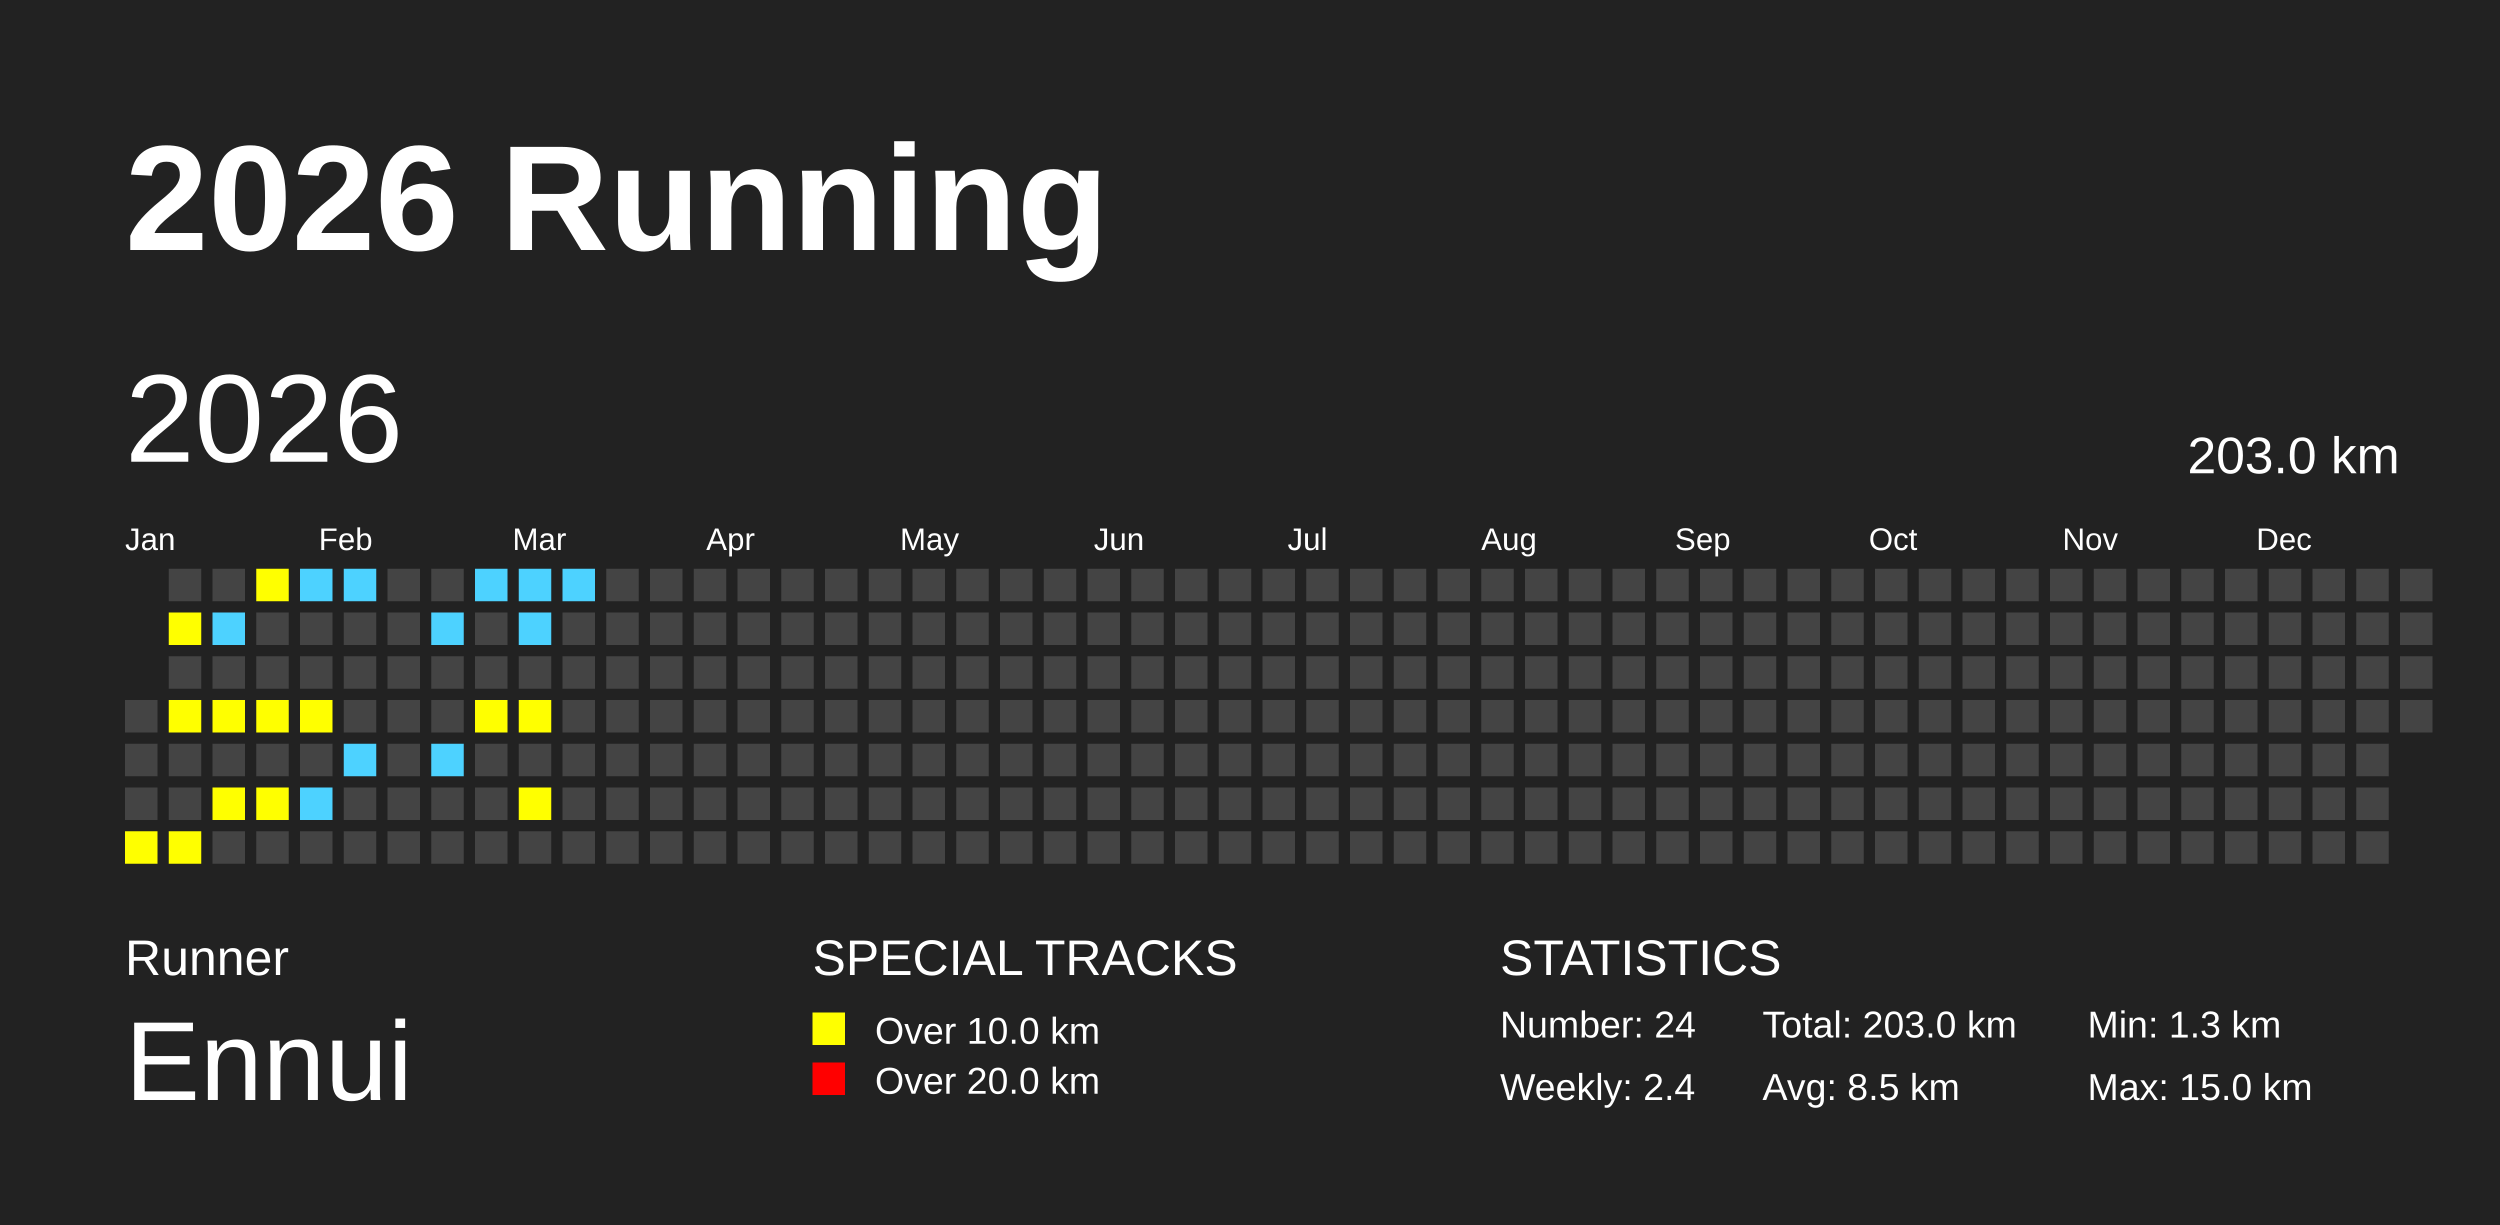
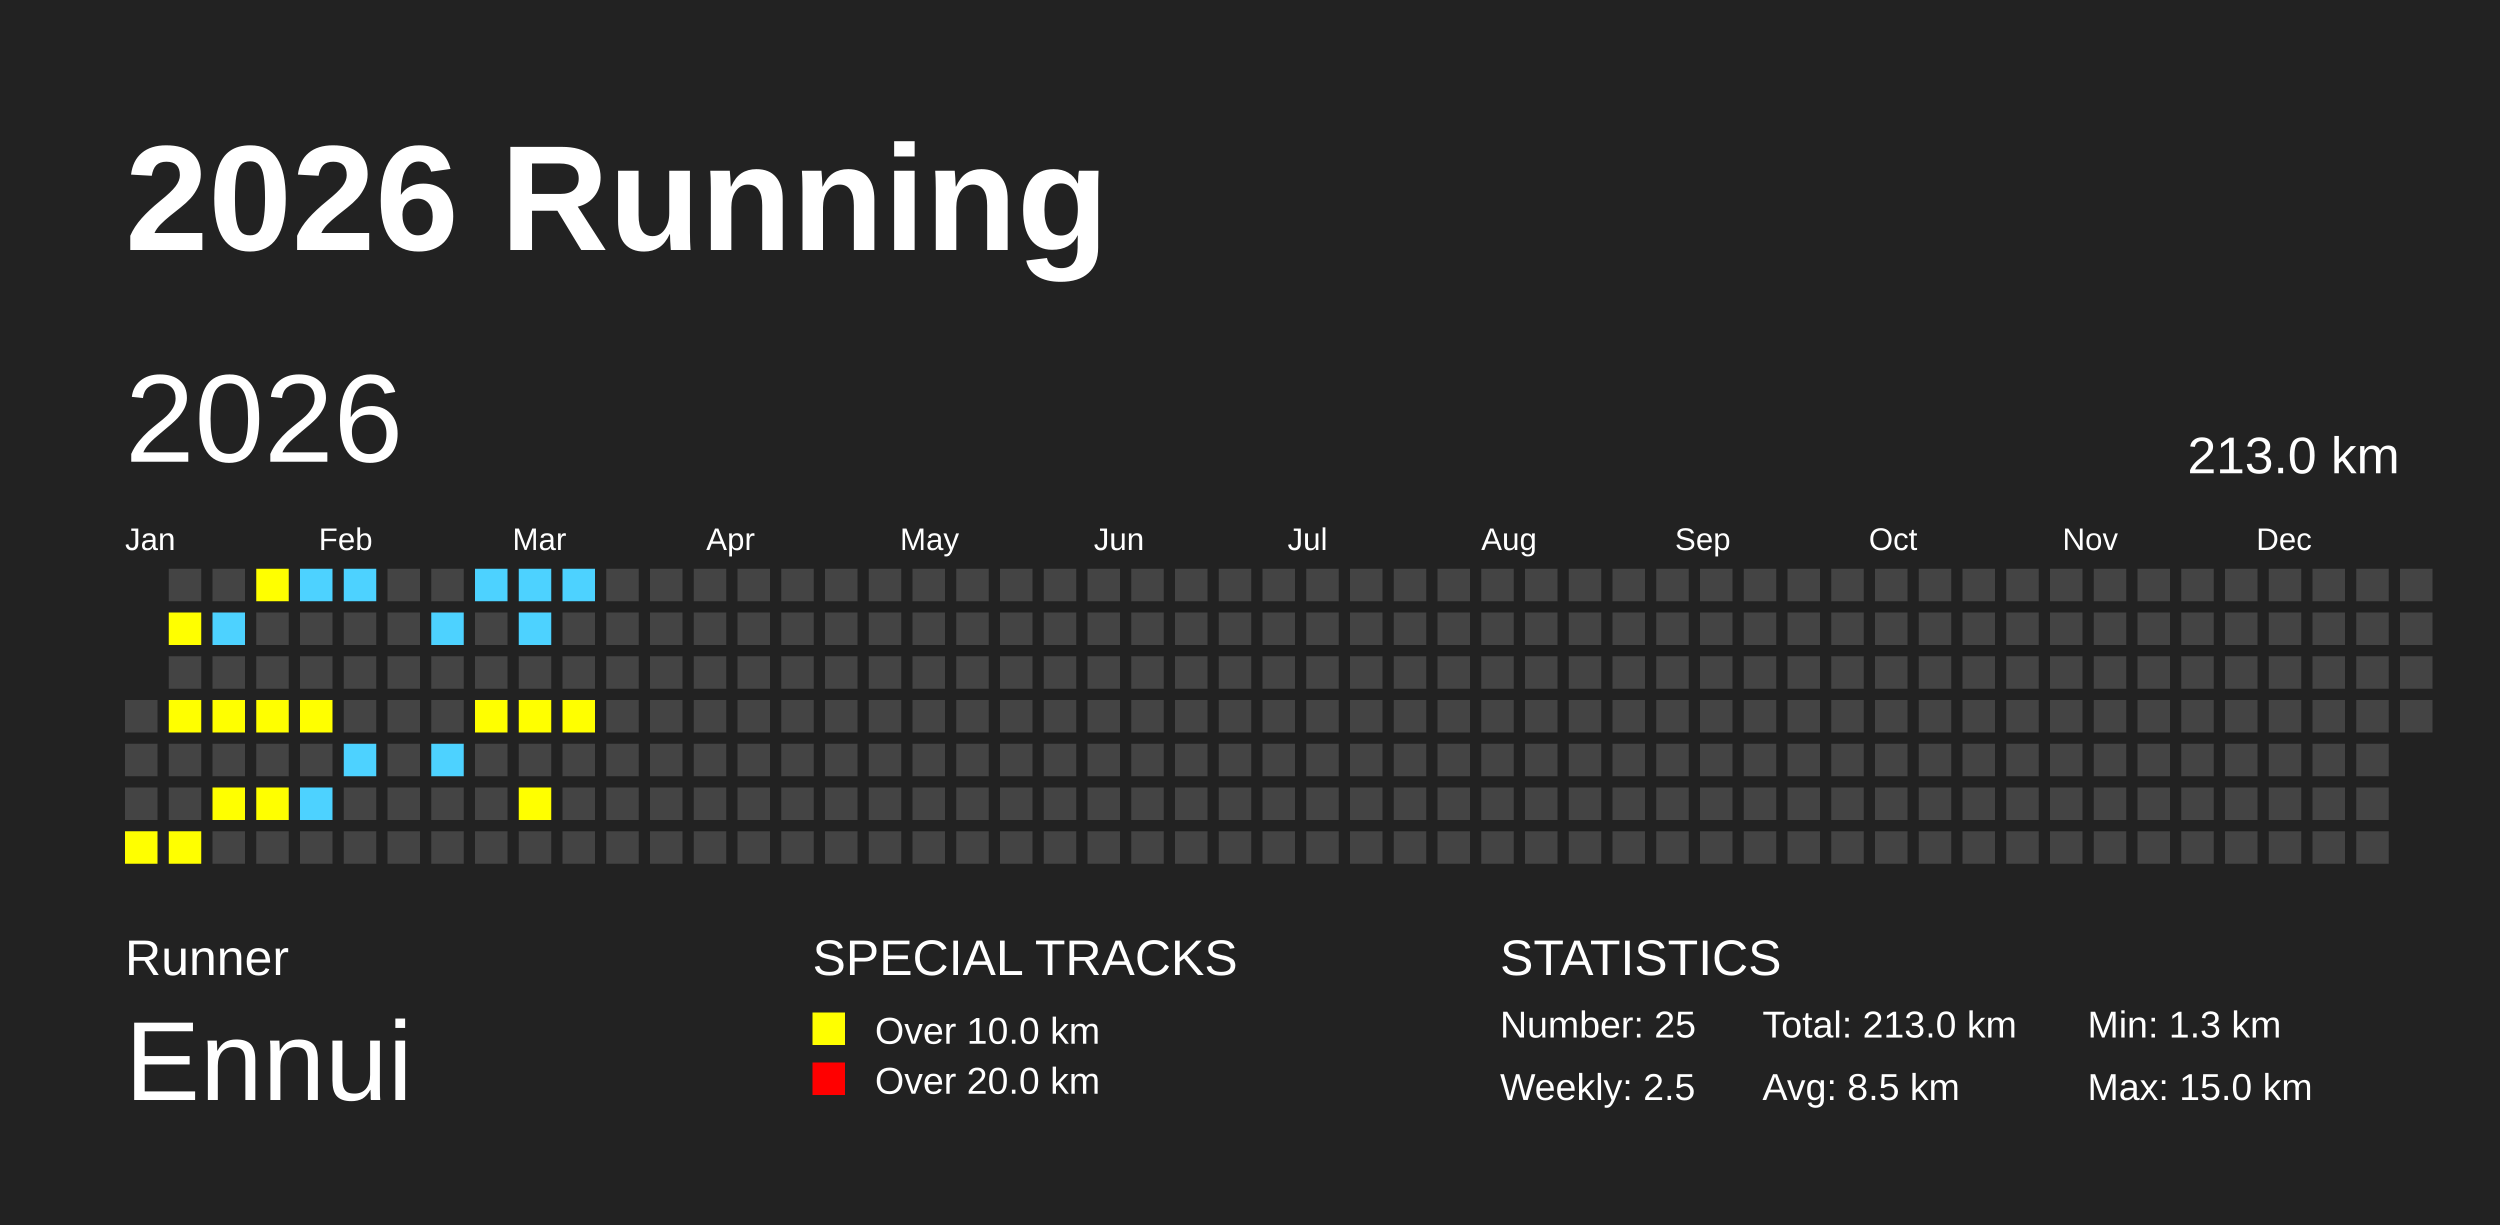
<svg xmlns="http://www.w3.org/2000/svg" baseProfile="full" height="98mm" version="1.1" viewBox="0,0,200,98" width="200mm">
  <defs />
  <rect fill="#222222" height="98" width="200" x="0" y="0" />
  <text fill="#FFFFFF" style="font-size:12px; font-family:Arial; font-weight:bold;" x="10" y="20">2026 Running</text>
  <text fill="#FFFFFF" style="font-size:4px; font-family:Arial" x="10" y="78">Runner</text>
  <text fill="#FFFFFF" style="font-size:9px; font-family:Arial" x="10" y="88">Ennui</text>
  <text fill="#FFFFFF" style="font-size:4px; font-family:Arial" x="65" y="78">SPECIAL TRACKS</text>
  <rect fill="yellow" height="2.6" width="2.6" x="65" y="81" />
  <text fill="#FFFFFF" style="font-size:3px; font-family:Arial" x="70" y="83.5">Over 10.0 km</text>
  <rect fill="red" height="2.6" width="2.6" x="65" y="85" />
  <text fill="#FFFFFF" style="font-size:3px; font-family:Arial" x="70" y="87.5">Over 20.0 km</text>
  <text fill="#FFFFFF" style="font-size:4px; font-family:Arial" x="120" y="78">STATISTICS</text>
-   <text fill="#FFFFFF" style="font-size:3px; font-family:Arial" x="120" y="83">Number: 24</text>
-   <text fill="#FFFFFF" style="font-size:3px; font-family:Arial" x="120" y="88">Weekly: 2.4</text>
-   <text fill="#FFFFFF" style="font-size:3px; font-family:Arial" x="141" y="83">Total: 203.0 km</text>
+   <text fill="#FFFFFF" style="font-size:3px; font-family:Arial" x="120" y="83">Number: 25</text>
+   <text fill="#FFFFFF" style="font-size:3px; font-family:Arial" x="120" y="88">Weekly: 2.5</text>
+   <text fill="#FFFFFF" style="font-size:3px; font-family:Arial" x="141" y="83">Total: 213.0 km</text>
  <text fill="#FFFFFF" style="font-size:3px; font-family:Arial" x="141" y="88">Avg: 8.5 km</text>
  <text fill="#FFFFFF" style="font-size:3px; font-family:Arial" x="167" y="83">Min: 1.3 km</text>
  <text fill="#FFFFFF" style="font-size:3px; font-family:Arial" x="167" y="88">Max: 15.0 km</text>
  <text dominant-baseline="hanging" fill="#FFFFFF" style="font-size:10.0px; font-family:Arial;" x="10" y="30">2026</text>
-   <text dominant-baseline="hanging" fill="#FFFFFF" style="font-size:4.125px; font-family:Arial;" x="175" y="35">203.0 km</text>
+   <text dominant-baseline="hanging" fill="#FFFFFF" style="font-size:4.125px; font-family:Arial;" x="175" y="35">213.0 km</text>
  <text fill="#FFFFFF" style="font-size:2.5px; font-family:Arial" x="10.0" y="44">Jan</text>
  <text fill="#FFFFFF" style="font-size:2.5px; font-family:Arial" x="25.5" y="44">Feb</text>
  <text fill="#FFFFFF" style="font-size:2.5px; font-family:Arial" x="41.0" y="44">Mar</text>
  <text fill="#FFFFFF" style="font-size:2.5px; font-family:Arial" x="56.5" y="44">Apr</text>
  <text fill="#FFFFFF" style="font-size:2.5px; font-family:Arial" x="72.0" y="44">May</text>
  <text fill="#FFFFFF" style="font-size:2.5px; font-family:Arial" x="87.5" y="44">Jun</text>
  <text fill="#FFFFFF" style="font-size:2.5px; font-family:Arial" x="103.0" y="44">Jul</text>
  <text fill="#FFFFFF" style="font-size:2.5px; font-family:Arial" x="118.5" y="44">Aug</text>
  <text fill="#FFFFFF" style="font-size:2.5px; font-family:Arial" x="134.0" y="44">Sep</text>
  <text fill="#FFFFFF" style="font-size:2.5px; font-family:Arial" x="149.5" y="44">Oct</text>
  <text fill="#FFFFFF" style="font-size:2.5px; font-family:Arial" x="165.0" y="44">Nov</text>
  <text fill="#FFFFFF" style="font-size:2.5px; font-family:Arial" x="180.5" y="44">Dec</text>
  <rect fill="#444444" height="2.6" width="2.6" x="10.0" y="56.0" />
  <rect fill="#444444" height="2.6" width="2.6" x="10.0" y="59.5" />
  <rect fill="#444444" height="2.6" width="2.6" x="10.0" y="63.0" />
  <rect fill="yellow" height="2.6" width="2.6" x="10.0" y="66.5" />
  <rect fill="#444444" height="2.6" width="2.6" x="13.5" y="45.5" />
  <rect fill="yellow" height="2.6" width="2.6" x="13.5" y="49.0" />
  <rect fill="#444444" height="2.6" width="2.6" x="13.5" y="52.5" />
  <rect fill="yellow" height="2.6" width="2.6" x="13.5" y="56.0" />
  <rect fill="#444444" height="2.6" width="2.6" x="13.5" y="59.5" />
  <rect fill="#444444" height="2.6" width="2.6" x="13.5" y="63.0" />
  <rect fill="yellow" height="2.6" width="2.6" x="13.5" y="66.5" />
  <rect fill="#444444" height="2.6" width="2.6" x="17.0" y="45.5" />
  <rect fill="#4DD2FF" height="2.6" width="2.6" x="17.0" y="49.0" />
  <rect fill="#444444" height="2.6" width="2.6" x="17.0" y="52.5" />
  <rect fill="yellow" height="2.6" width="2.6" x="17.0" y="56.0" />
  <rect fill="#444444" height="2.6" width="2.6" x="17.0" y="59.5" />
  <rect fill="yellow" height="2.6" width="2.6" x="17.0" y="63.0" />
  <rect fill="#444444" height="2.6" width="2.6" x="17.0" y="66.5" />
  <rect fill="yellow" height="2.6" width="2.6" x="20.5" y="45.5" />
  <rect fill="#444444" height="2.6" width="2.6" x="20.5" y="49.0" />
  <rect fill="#444444" height="2.6" width="2.6" x="20.5" y="52.5" />
  <rect fill="yellow" height="2.6" width="2.6" x="20.5" y="56.0" />
  <rect fill="#444444" height="2.6" width="2.6" x="20.5" y="59.5" />
  <rect fill="yellow" height="2.6" width="2.6" x="20.5" y="63.0" />
  <rect fill="#444444" height="2.6" width="2.6" x="20.5" y="66.5" />
  <rect fill="#4DD2FF" height="2.6" width="2.6" x="24.0" y="45.5" />
  <rect fill="#444444" height="2.6" width="2.6" x="24.0" y="49.0" />
  <rect fill="#444444" height="2.6" width="2.6" x="24.0" y="52.5" />
  <rect fill="yellow" height="2.6" width="2.6" x="24.0" y="56.0" />
  <rect fill="#444444" height="2.6" width="2.6" x="24.0" y="59.5" />
  <rect fill="#4DD2FF" height="2.6" width="2.6" x="24.0" y="63.0" />
  <rect fill="#444444" height="2.6" width="2.6" x="24.0" y="66.5" />
  <rect fill="#4DD2FF" height="2.6" width="2.6" x="27.5" y="45.5" />
  <rect fill="#444444" height="2.6" width="2.6" x="27.5" y="49.0" />
  <rect fill="#444444" height="2.6" width="2.6" x="27.5" y="52.5" />
  <rect fill="#444444" height="2.6" width="2.6" x="27.5" y="56.0" />
  <rect fill="#4DD2FF" height="2.6" width="2.6" x="27.5" y="59.5" />
  <rect fill="#444444" height="2.6" width="2.6" x="27.5" y="63.0" />
  <rect fill="#444444" height="2.6" width="2.6" x="27.5" y="66.5" />
  <rect fill="#444444" height="2.6" width="2.6" x="31.0" y="45.5" />
  <rect fill="#444444" height="2.6" width="2.6" x="31.0" y="49.0" />
  <rect fill="#444444" height="2.6" width="2.6" x="31.0" y="52.5" />
  <rect fill="#444444" height="2.6" width="2.6" x="31.0" y="56.0" />
  <rect fill="#444444" height="2.6" width="2.6" x="31.0" y="59.5" />
  <rect fill="#444444" height="2.6" width="2.6" x="31.0" y="63.0" />
  <rect fill="#444444" height="2.6" width="2.6" x="31.0" y="66.5" />
  <rect fill="#444444" height="2.6" width="2.6" x="34.5" y="45.5" />
  <rect fill="#4DD2FF" height="2.6" width="2.6" x="34.5" y="49.0" />
  <rect fill="#444444" height="2.6" width="2.6" x="34.5" y="52.5" />
  <rect fill="#444444" height="2.6" width="2.6" x="34.5" y="56.0" />
  <rect fill="#4DD2FF" height="2.6" width="2.6" x="34.5" y="59.5" />
  <rect fill="#444444" height="2.6" width="2.6" x="34.5" y="63.0" />
  <rect fill="#444444" height="2.6" width="2.6" x="34.5" y="66.5" />
  <rect fill="#4DD2FF" height="2.6" width="2.6" x="38.0" y="45.5" />
  <rect fill="#444444" height="2.6" width="2.6" x="38.0" y="49.0" />
  <rect fill="#444444" height="2.6" width="2.6" x="38.0" y="52.5" />
  <rect fill="yellow" height="2.6" width="2.6" x="38.0" y="56.0" />
  <rect fill="#444444" height="2.6" width="2.6" x="38.0" y="59.5" />
  <rect fill="#444444" height="2.6" width="2.6" x="38.0" y="63.0" />
  <rect fill="#444444" height="2.6" width="2.6" x="38.0" y="66.5" />
  <rect fill="#4DD2FF" height="2.6" width="2.6" x="41.5" y="45.5" />
  <rect fill="#4DD2FF" height="2.6" width="2.6" x="41.5" y="49.0" />
  <rect fill="#444444" height="2.6" width="2.6" x="41.5" y="52.5" />
  <rect fill="yellow" height="2.6" width="2.6" x="41.5" y="56.0" />
  <rect fill="#444444" height="2.6" width="2.6" x="41.5" y="59.5" />
  <rect fill="yellow" height="2.6" width="2.6" x="41.5" y="63.0" />
  <rect fill="#444444" height="2.6" width="2.6" x="41.5" y="66.5" />
  <rect fill="#4DD2FF" height="2.6" width="2.6" x="45.0" y="45.5" />
  <rect fill="#444444" height="2.6" width="2.6" x="45.0" y="49.0" />
  <rect fill="#444444" height="2.6" width="2.6" x="45.0" y="52.5" />
-   <rect fill="#444444" height="2.6" width="2.6" x="45.0" y="56.0" />
+   <rect fill="yellow" height="2.6" width="2.6" x="45.0" y="56.0" />
  <rect fill="#444444" height="2.6" width="2.6" x="45.0" y="59.5" />
  <rect fill="#444444" height="2.6" width="2.6" x="45.0" y="63.0" />
  <rect fill="#444444" height="2.6" width="2.6" x="45.0" y="66.5" />
  <rect fill="#444444" height="2.6" width="2.6" x="48.5" y="45.5" />
  <rect fill="#444444" height="2.6" width="2.6" x="48.5" y="49.0" />
  <rect fill="#444444" height="2.6" width="2.6" x="48.5" y="52.5" />
  <rect fill="#444444" height="2.6" width="2.6" x="48.5" y="56.0" />
  <rect fill="#444444" height="2.6" width="2.6" x="48.5" y="59.5" />
  <rect fill="#444444" height="2.6" width="2.6" x="48.5" y="63.0" />
  <rect fill="#444444" height="2.6" width="2.6" x="48.5" y="66.5" />
  <rect fill="#444444" height="2.6" width="2.6" x="52.0" y="45.5" />
  <rect fill="#444444" height="2.6" width="2.6" x="52.0" y="49.0" />
  <rect fill="#444444" height="2.6" width="2.6" x="52.0" y="52.5" />
  <rect fill="#444444" height="2.6" width="2.6" x="52.0" y="56.0" />
  <rect fill="#444444" height="2.6" width="2.6" x="52.0" y="59.5" />
  <rect fill="#444444" height="2.6" width="2.6" x="52.0" y="63.0" />
  <rect fill="#444444" height="2.6" width="2.6" x="52.0" y="66.5" />
  <rect fill="#444444" height="2.6" width="2.6" x="55.5" y="45.5" />
  <rect fill="#444444" height="2.6" width="2.6" x="55.5" y="49.0" />
  <rect fill="#444444" height="2.6" width="2.6" x="55.5" y="52.5" />
  <rect fill="#444444" height="2.6" width="2.6" x="55.5" y="56.0" />
  <rect fill="#444444" height="2.6" width="2.6" x="55.5" y="59.5" />
  <rect fill="#444444" height="2.6" width="2.6" x="55.5" y="63.0" />
  <rect fill="#444444" height="2.6" width="2.6" x="55.5" y="66.5" />
  <rect fill="#444444" height="2.6" width="2.6" x="59.0" y="45.5" />
  <rect fill="#444444" height="2.6" width="2.6" x="59.0" y="49.0" />
  <rect fill="#444444" height="2.6" width="2.6" x="59.0" y="52.5" />
  <rect fill="#444444" height="2.6" width="2.6" x="59.0" y="56.0" />
  <rect fill="#444444" height="2.6" width="2.6" x="59.0" y="59.5" />
  <rect fill="#444444" height="2.6" width="2.6" x="59.0" y="63.0" />
  <rect fill="#444444" height="2.6" width="2.6" x="59.0" y="66.5" />
  <rect fill="#444444" height="2.6" width="2.6" x="62.5" y="45.5" />
  <rect fill="#444444" height="2.6" width="2.6" x="62.5" y="49.0" />
  <rect fill="#444444" height="2.6" width="2.6" x="62.5" y="52.5" />
  <rect fill="#444444" height="2.6" width="2.6" x="62.5" y="56.0" />
  <rect fill="#444444" height="2.6" width="2.6" x="62.5" y="59.5" />
  <rect fill="#444444" height="2.6" width="2.6" x="62.5" y="63.0" />
  <rect fill="#444444" height="2.6" width="2.6" x="62.5" y="66.5" />
  <rect fill="#444444" height="2.6" width="2.6" x="66.0" y="45.5" />
  <rect fill="#444444" height="2.6" width="2.6" x="66.0" y="49.0" />
  <rect fill="#444444" height="2.6" width="2.6" x="66.0" y="52.5" />
  <rect fill="#444444" height="2.6" width="2.6" x="66.0" y="56.0" />
  <rect fill="#444444" height="2.6" width="2.6" x="66.0" y="59.5" />
  <rect fill="#444444" height="2.6" width="2.6" x="66.0" y="63.0" />
  <rect fill="#444444" height="2.6" width="2.6" x="66.0" y="66.5" />
  <rect fill="#444444" height="2.6" width="2.6" x="69.5" y="45.5" />
  <rect fill="#444444" height="2.6" width="2.6" x="69.5" y="49.0" />
  <rect fill="#444444" height="2.6" width="2.6" x="69.5" y="52.5" />
  <rect fill="#444444" height="2.6" width="2.6" x="69.5" y="56.0" />
  <rect fill="#444444" height="2.6" width="2.6" x="69.5" y="59.5" />
  <rect fill="#444444" height="2.6" width="2.6" x="69.5" y="63.0" />
  <rect fill="#444444" height="2.6" width="2.6" x="69.5" y="66.5" />
  <rect fill="#444444" height="2.6" width="2.6" x="73.0" y="45.5" />
  <rect fill="#444444" height="2.6" width="2.6" x="73.0" y="49.0" />
  <rect fill="#444444" height="2.6" width="2.6" x="73.0" y="52.5" />
  <rect fill="#444444" height="2.6" width="2.6" x="73.0" y="56.0" />
  <rect fill="#444444" height="2.6" width="2.6" x="73.0" y="59.5" />
  <rect fill="#444444" height="2.6" width="2.6" x="73.0" y="63.0" />
  <rect fill="#444444" height="2.6" width="2.6" x="73.0" y="66.5" />
  <rect fill="#444444" height="2.6" width="2.6" x="76.5" y="45.5" />
  <rect fill="#444444" height="2.6" width="2.6" x="76.5" y="49.0" />
  <rect fill="#444444" height="2.6" width="2.6" x="76.5" y="52.5" />
  <rect fill="#444444" height="2.6" width="2.6" x="76.5" y="56.0" />
  <rect fill="#444444" height="2.6" width="2.6" x="76.5" y="59.5" />
  <rect fill="#444444" height="2.6" width="2.6" x="76.5" y="63.0" />
  <rect fill="#444444" height="2.6" width="2.6" x="76.5" y="66.5" />
  <rect fill="#444444" height="2.6" width="2.6" x="80.0" y="45.5" />
  <rect fill="#444444" height="2.6" width="2.6" x="80.0" y="49.0" />
  <rect fill="#444444" height="2.6" width="2.6" x="80.0" y="52.5" />
  <rect fill="#444444" height="2.6" width="2.6" x="80.0" y="56.0" />
  <rect fill="#444444" height="2.6" width="2.6" x="80.0" y="59.5" />
  <rect fill="#444444" height="2.6" width="2.6" x="80.0" y="63.0" />
  <rect fill="#444444" height="2.6" width="2.6" x="80.0" y="66.5" />
  <rect fill="#444444" height="2.6" width="2.6" x="83.5" y="45.5" />
  <rect fill="#444444" height="2.6" width="2.6" x="83.5" y="49.0" />
  <rect fill="#444444" height="2.6" width="2.6" x="83.5" y="52.5" />
  <rect fill="#444444" height="2.6" width="2.6" x="83.5" y="56.0" />
  <rect fill="#444444" height="2.6" width="2.6" x="83.5" y="59.5" />
  <rect fill="#444444" height="2.6" width="2.6" x="83.5" y="63.0" />
  <rect fill="#444444" height="2.6" width="2.6" x="83.5" y="66.5" />
  <rect fill="#444444" height="2.6" width="2.6" x="87.0" y="45.5" />
  <rect fill="#444444" height="2.6" width="2.6" x="87.0" y="49.0" />
  <rect fill="#444444" height="2.6" width="2.6" x="87.0" y="52.5" />
  <rect fill="#444444" height="2.6" width="2.6" x="87.0" y="56.0" />
  <rect fill="#444444" height="2.6" width="2.6" x="87.0" y="59.5" />
  <rect fill="#444444" height="2.6" width="2.6" x="87.0" y="63.0" />
  <rect fill="#444444" height="2.6" width="2.6" x="87.0" y="66.5" />
  <rect fill="#444444" height="2.6" width="2.6" x="90.5" y="45.5" />
  <rect fill="#444444" height="2.6" width="2.6" x="90.5" y="49.0" />
  <rect fill="#444444" height="2.6" width="2.6" x="90.5" y="52.5" />
  <rect fill="#444444" height="2.6" width="2.6" x="90.5" y="56.0" />
  <rect fill="#444444" height="2.6" width="2.6" x="90.5" y="59.5" />
  <rect fill="#444444" height="2.6" width="2.6" x="90.5" y="63.0" />
  <rect fill="#444444" height="2.6" width="2.6" x="90.5" y="66.5" />
  <rect fill="#444444" height="2.6" width="2.6" x="94.0" y="45.5" />
  <rect fill="#444444" height="2.6" width="2.6" x="94.0" y="49.0" />
  <rect fill="#444444" height="2.6" width="2.6" x="94.0" y="52.5" />
  <rect fill="#444444" height="2.6" width="2.6" x="94.0" y="56.0" />
  <rect fill="#444444" height="2.6" width="2.6" x="94.0" y="59.5" />
  <rect fill="#444444" height="2.6" width="2.6" x="94.0" y="63.0" />
  <rect fill="#444444" height="2.6" width="2.6" x="94.0" y="66.5" />
  <rect fill="#444444" height="2.6" width="2.6" x="97.5" y="45.5" />
  <rect fill="#444444" height="2.6" width="2.6" x="97.5" y="49.0" />
  <rect fill="#444444" height="2.6" width="2.6" x="97.5" y="52.5" />
  <rect fill="#444444" height="2.6" width="2.6" x="97.5" y="56.0" />
  <rect fill="#444444" height="2.6" width="2.6" x="97.5" y="59.5" />
  <rect fill="#444444" height="2.6" width="2.6" x="97.5" y="63.0" />
  <rect fill="#444444" height="2.6" width="2.6" x="97.5" y="66.5" />
  <rect fill="#444444" height="2.6" width="2.6" x="101.0" y="45.5" />
  <rect fill="#444444" height="2.6" width="2.6" x="101.0" y="49.0" />
  <rect fill="#444444" height="2.6" width="2.6" x="101.0" y="52.5" />
  <rect fill="#444444" height="2.6" width="2.6" x="101.0" y="56.0" />
  <rect fill="#444444" height="2.6" width="2.6" x="101.0" y="59.5" />
  <rect fill="#444444" height="2.6" width="2.6" x="101.0" y="63.0" />
  <rect fill="#444444" height="2.6" width="2.6" x="101.0" y="66.5" />
  <rect fill="#444444" height="2.6" width="2.6" x="104.5" y="45.5" />
  <rect fill="#444444" height="2.6" width="2.6" x="104.5" y="49.0" />
  <rect fill="#444444" height="2.6" width="2.6" x="104.5" y="52.5" />
  <rect fill="#444444" height="2.6" width="2.6" x="104.5" y="56.0" />
  <rect fill="#444444" height="2.6" width="2.6" x="104.5" y="59.5" />
  <rect fill="#444444" height="2.6" width="2.6" x="104.5" y="63.0" />
  <rect fill="#444444" height="2.6" width="2.6" x="104.5" y="66.5" />
  <rect fill="#444444" height="2.6" width="2.6" x="108.0" y="45.5" />
  <rect fill="#444444" height="2.6" width="2.6" x="108.0" y="49.0" />
  <rect fill="#444444" height="2.6" width="2.6" x="108.0" y="52.5" />
  <rect fill="#444444" height="2.6" width="2.6" x="108.0" y="56.0" />
  <rect fill="#444444" height="2.6" width="2.6" x="108.0" y="59.5" />
  <rect fill="#444444" height="2.6" width="2.6" x="108.0" y="63.0" />
  <rect fill="#444444" height="2.6" width="2.6" x="108.0" y="66.5" />
  <rect fill="#444444" height="2.6" width="2.6" x="111.5" y="45.5" />
  <rect fill="#444444" height="2.6" width="2.6" x="111.5" y="49.0" />
  <rect fill="#444444" height="2.6" width="2.6" x="111.5" y="52.5" />
  <rect fill="#444444" height="2.6" width="2.6" x="111.5" y="56.0" />
  <rect fill="#444444" height="2.6" width="2.6" x="111.5" y="59.5" />
  <rect fill="#444444" height="2.6" width="2.6" x="111.5" y="63.0" />
  <rect fill="#444444" height="2.6" width="2.6" x="111.5" y="66.5" />
  <rect fill="#444444" height="2.6" width="2.6" x="115.0" y="45.5" />
  <rect fill="#444444" height="2.6" width="2.6" x="115.0" y="49.0" />
  <rect fill="#444444" height="2.6" width="2.6" x="115.0" y="52.5" />
  <rect fill="#444444" height="2.6" width="2.6" x="115.0" y="56.0" />
  <rect fill="#444444" height="2.6" width="2.6" x="115.0" y="59.5" />
  <rect fill="#444444" height="2.6" width="2.6" x="115.0" y="63.0" />
  <rect fill="#444444" height="2.6" width="2.6" x="115.0" y="66.5" />
  <rect fill="#444444" height="2.6" width="2.6" x="118.5" y="45.5" />
  <rect fill="#444444" height="2.6" width="2.6" x="118.5" y="49.0" />
  <rect fill="#444444" height="2.6" width="2.6" x="118.5" y="52.5" />
  <rect fill="#444444" height="2.6" width="2.6" x="118.5" y="56.0" />
  <rect fill="#444444" height="2.6" width="2.6" x="118.5" y="59.5" />
  <rect fill="#444444" height="2.6" width="2.6" x="118.5" y="63.0" />
  <rect fill="#444444" height="2.6" width="2.6" x="118.5" y="66.5" />
  <rect fill="#444444" height="2.6" width="2.6" x="122.0" y="45.5" />
  <rect fill="#444444" height="2.6" width="2.6" x="122.0" y="49.0" />
  <rect fill="#444444" height="2.6" width="2.6" x="122.0" y="52.5" />
  <rect fill="#444444" height="2.6" width="2.6" x="122.0" y="56.0" />
  <rect fill="#444444" height="2.6" width="2.6" x="122.0" y="59.5" />
  <rect fill="#444444" height="2.6" width="2.6" x="122.0" y="63.0" />
  <rect fill="#444444" height="2.6" width="2.6" x="122.0" y="66.5" />
  <rect fill="#444444" height="2.6" width="2.6" x="125.5" y="45.5" />
  <rect fill="#444444" height="2.6" width="2.6" x="125.5" y="49.0" />
  <rect fill="#444444" height="2.6" width="2.6" x="125.5" y="52.5" />
  <rect fill="#444444" height="2.6" width="2.6" x="125.5" y="56.0" />
  <rect fill="#444444" height="2.6" width="2.6" x="125.5" y="59.5" />
  <rect fill="#444444" height="2.6" width="2.6" x="125.5" y="63.0" />
  <rect fill="#444444" height="2.6" width="2.6" x="125.5" y="66.5" />
  <rect fill="#444444" height="2.6" width="2.6" x="129.0" y="45.5" />
  <rect fill="#444444" height="2.6" width="2.6" x="129.0" y="49.0" />
  <rect fill="#444444" height="2.6" width="2.6" x="129.0" y="52.5" />
  <rect fill="#444444" height="2.6" width="2.6" x="129.0" y="56.0" />
  <rect fill="#444444" height="2.6" width="2.6" x="129.0" y="59.5" />
  <rect fill="#444444" height="2.6" width="2.6" x="129.0" y="63.0" />
  <rect fill="#444444" height="2.6" width="2.6" x="129.0" y="66.5" />
  <rect fill="#444444" height="2.6" width="2.6" x="132.5" y="45.5" />
  <rect fill="#444444" height="2.6" width="2.6" x="132.5" y="49.0" />
  <rect fill="#444444" height="2.6" width="2.6" x="132.5" y="52.5" />
  <rect fill="#444444" height="2.6" width="2.6" x="132.5" y="56.0" />
  <rect fill="#444444" height="2.6" width="2.6" x="132.5" y="59.5" />
  <rect fill="#444444" height="2.6" width="2.6" x="132.5" y="63.0" />
  <rect fill="#444444" height="2.6" width="2.6" x="132.5" y="66.5" />
  <rect fill="#444444" height="2.6" width="2.6" x="136.0" y="45.5" />
  <rect fill="#444444" height="2.6" width="2.6" x="136.0" y="49.0" />
  <rect fill="#444444" height="2.6" width="2.6" x="136.0" y="52.5" />
  <rect fill="#444444" height="2.6" width="2.6" x="136.0" y="56.0" />
  <rect fill="#444444" height="2.6" width="2.6" x="136.0" y="59.5" />
  <rect fill="#444444" height="2.6" width="2.6" x="136.0" y="63.0" />
  <rect fill="#444444" height="2.6" width="2.6" x="136.0" y="66.5" />
  <rect fill="#444444" height="2.6" width="2.6" x="139.5" y="45.5" />
  <rect fill="#444444" height="2.6" width="2.6" x="139.5" y="49.0" />
  <rect fill="#444444" height="2.6" width="2.6" x="139.5" y="52.5" />
  <rect fill="#444444" height="2.6" width="2.6" x="139.5" y="56.0" />
  <rect fill="#444444" height="2.6" width="2.6" x="139.5" y="59.5" />
  <rect fill="#444444" height="2.6" width="2.6" x="139.5" y="63.0" />
  <rect fill="#444444" height="2.6" width="2.6" x="139.5" y="66.5" />
  <rect fill="#444444" height="2.6" width="2.6" x="143.0" y="45.5" />
  <rect fill="#444444" height="2.6" width="2.6" x="143.0" y="49.0" />
  <rect fill="#444444" height="2.6" width="2.6" x="143.0" y="52.5" />
  <rect fill="#444444" height="2.6" width="2.6" x="143.0" y="56.0" />
  <rect fill="#444444" height="2.6" width="2.6" x="143.0" y="59.5" />
  <rect fill="#444444" height="2.6" width="2.6" x="143.0" y="63.0" />
  <rect fill="#444444" height="2.6" width="2.6" x="143.0" y="66.5" />
  <rect fill="#444444" height="2.6" width="2.6" x="146.5" y="45.5" />
  <rect fill="#444444" height="2.6" width="2.6" x="146.5" y="49.0" />
  <rect fill="#444444" height="2.6" width="2.6" x="146.5" y="52.5" />
  <rect fill="#444444" height="2.6" width="2.6" x="146.5" y="56.0" />
  <rect fill="#444444" height="2.6" width="2.6" x="146.5" y="59.5" />
  <rect fill="#444444" height="2.6" width="2.6" x="146.5" y="63.0" />
  <rect fill="#444444" height="2.6" width="2.6" x="146.5" y="66.5" />
  <rect fill="#444444" height="2.6" width="2.6" x="150.0" y="45.5" />
  <rect fill="#444444" height="2.6" width="2.6" x="150.0" y="49.0" />
  <rect fill="#444444" height="2.6" width="2.6" x="150.0" y="52.5" />
  <rect fill="#444444" height="2.6" width="2.6" x="150.0" y="56.0" />
  <rect fill="#444444" height="2.6" width="2.6" x="150.0" y="59.5" />
  <rect fill="#444444" height="2.6" width="2.6" x="150.0" y="63.0" />
  <rect fill="#444444" height="2.6" width="2.6" x="150.0" y="66.5" />
  <rect fill="#444444" height="2.6" width="2.6" x="153.5" y="45.5" />
  <rect fill="#444444" height="2.6" width="2.6" x="153.5" y="49.0" />
  <rect fill="#444444" height="2.6" width="2.6" x="153.5" y="52.5" />
  <rect fill="#444444" height="2.6" width="2.6" x="153.5" y="56.0" />
  <rect fill="#444444" height="2.6" width="2.6" x="153.5" y="59.5" />
  <rect fill="#444444" height="2.6" width="2.6" x="153.5" y="63.0" />
  <rect fill="#444444" height="2.6" width="2.6" x="153.5" y="66.5" />
  <rect fill="#444444" height="2.6" width="2.6" x="157.0" y="45.5" />
  <rect fill="#444444" height="2.6" width="2.6" x="157.0" y="49.0" />
  <rect fill="#444444" height="2.6" width="2.6" x="157.0" y="52.5" />
  <rect fill="#444444" height="2.6" width="2.6" x="157.0" y="56.0" />
  <rect fill="#444444" height="2.6" width="2.6" x="157.0" y="59.5" />
  <rect fill="#444444" height="2.6" width="2.6" x="157.0" y="63.0" />
  <rect fill="#444444" height="2.6" width="2.6" x="157.0" y="66.5" />
  <rect fill="#444444" height="2.6" width="2.6" x="160.5" y="45.5" />
  <rect fill="#444444" height="2.6" width="2.6" x="160.5" y="49.0" />
  <rect fill="#444444" height="2.6" width="2.6" x="160.5" y="52.5" />
  <rect fill="#444444" height="2.6" width="2.6" x="160.5" y="56.0" />
  <rect fill="#444444" height="2.6" width="2.6" x="160.5" y="59.5" />
  <rect fill="#444444" height="2.6" width="2.6" x="160.5" y="63.0" />
  <rect fill="#444444" height="2.6" width="2.6" x="160.5" y="66.5" />
  <rect fill="#444444" height="2.6" width="2.6" x="164.0" y="45.5" />
  <rect fill="#444444" height="2.6" width="2.6" x="164.0" y="49.0" />
  <rect fill="#444444" height="2.6" width="2.6" x="164.0" y="52.5" />
  <rect fill="#444444" height="2.6" width="2.6" x="164.0" y="56.0" />
  <rect fill="#444444" height="2.6" width="2.6" x="164.0" y="59.5" />
  <rect fill="#444444" height="2.6" width="2.6" x="164.0" y="63.0" />
  <rect fill="#444444" height="2.6" width="2.6" x="164.0" y="66.5" />
  <rect fill="#444444" height="2.6" width="2.6" x="167.5" y="45.5" />
  <rect fill="#444444" height="2.6" width="2.6" x="167.5" y="49.0" />
  <rect fill="#444444" height="2.6" width="2.6" x="167.5" y="52.5" />
  <rect fill="#444444" height="2.6" width="2.6" x="167.5" y="56.0" />
  <rect fill="#444444" height="2.6" width="2.6" x="167.5" y="59.5" />
  <rect fill="#444444" height="2.6" width="2.6" x="167.5" y="63.0" />
  <rect fill="#444444" height="2.6" width="2.6" x="167.5" y="66.5" />
  <rect fill="#444444" height="2.6" width="2.6" x="171.0" y="45.5" />
  <rect fill="#444444" height="2.6" width="2.6" x="171.0" y="49.0" />
  <rect fill="#444444" height="2.6" width="2.6" x="171.0" y="52.5" />
  <rect fill="#444444" height="2.6" width="2.6" x="171.0" y="56.0" />
  <rect fill="#444444" height="2.6" width="2.6" x="171.0" y="59.5" />
  <rect fill="#444444" height="2.6" width="2.6" x="171.0" y="63.0" />
  <rect fill="#444444" height="2.6" width="2.6" x="171.0" y="66.5" />
  <rect fill="#444444" height="2.6" width="2.6" x="174.5" y="45.5" />
  <rect fill="#444444" height="2.6" width="2.6" x="174.5" y="49.0" />
  <rect fill="#444444" height="2.6" width="2.6" x="174.5" y="52.5" />
  <rect fill="#444444" height="2.6" width="2.6" x="174.5" y="56.0" />
  <rect fill="#444444" height="2.6" width="2.6" x="174.5" y="59.5" />
  <rect fill="#444444" height="2.6" width="2.6" x="174.5" y="63.0" />
  <rect fill="#444444" height="2.6" width="2.6" x="174.5" y="66.5" />
  <rect fill="#444444" height="2.6" width="2.6" x="178.0" y="45.5" />
  <rect fill="#444444" height="2.6" width="2.6" x="178.0" y="49.0" />
  <rect fill="#444444" height="2.6" width="2.6" x="178.0" y="52.5" />
  <rect fill="#444444" height="2.6" width="2.6" x="178.0" y="56.0" />
  <rect fill="#444444" height="2.6" width="2.6" x="178.0" y="59.5" />
  <rect fill="#444444" height="2.6" width="2.6" x="178.0" y="63.0" />
  <rect fill="#444444" height="2.6" width="2.6" x="178.0" y="66.5" />
  <rect fill="#444444" height="2.6" width="2.6" x="181.5" y="45.5" />
  <rect fill="#444444" height="2.6" width="2.6" x="181.5" y="49.0" />
  <rect fill="#444444" height="2.6" width="2.6" x="181.5" y="52.5" />
  <rect fill="#444444" height="2.6" width="2.6" x="181.5" y="56.0" />
  <rect fill="#444444" height="2.6" width="2.6" x="181.5" y="59.5" />
  <rect fill="#444444" height="2.6" width="2.6" x="181.5" y="63.0" />
  <rect fill="#444444" height="2.6" width="2.6" x="181.5" y="66.5" />
  <rect fill="#444444" height="2.6" width="2.6" x="185.0" y="45.5" />
  <rect fill="#444444" height="2.6" width="2.6" x="185.0" y="49.0" />
  <rect fill="#444444" height="2.6" width="2.6" x="185.0" y="52.5" />
  <rect fill="#444444" height="2.6" width="2.6" x="185.0" y="56.0" />
  <rect fill="#444444" height="2.6" width="2.6" x="185.0" y="59.5" />
  <rect fill="#444444" height="2.6" width="2.6" x="185.0" y="63.0" />
  <rect fill="#444444" height="2.6" width="2.6" x="185.0" y="66.5" />
  <rect fill="#444444" height="2.6" width="2.6" x="188.5" y="45.5" />
  <rect fill="#444444" height="2.6" width="2.6" x="188.5" y="49.0" />
  <rect fill="#444444" height="2.6" width="2.6" x="188.5" y="52.5" />
  <rect fill="#444444" height="2.6" width="2.6" x="188.5" y="56.0" />
  <rect fill="#444444" height="2.6" width="2.6" x="188.5" y="59.5" />
  <rect fill="#444444" height="2.6" width="2.6" x="188.5" y="63.0" />
  <rect fill="#444444" height="2.6" width="2.6" x="188.5" y="66.5" />
  <rect fill="#444444" height="2.6" width="2.6" x="192.0" y="45.5" />
  <rect fill="#444444" height="2.6" width="2.6" x="192.0" y="49.0" />
  <rect fill="#444444" height="2.6" width="2.6" x="192.0" y="52.5" />
  <rect fill="#444444" height="2.6" width="2.6" x="192.0" y="56.0" />
</svg>
